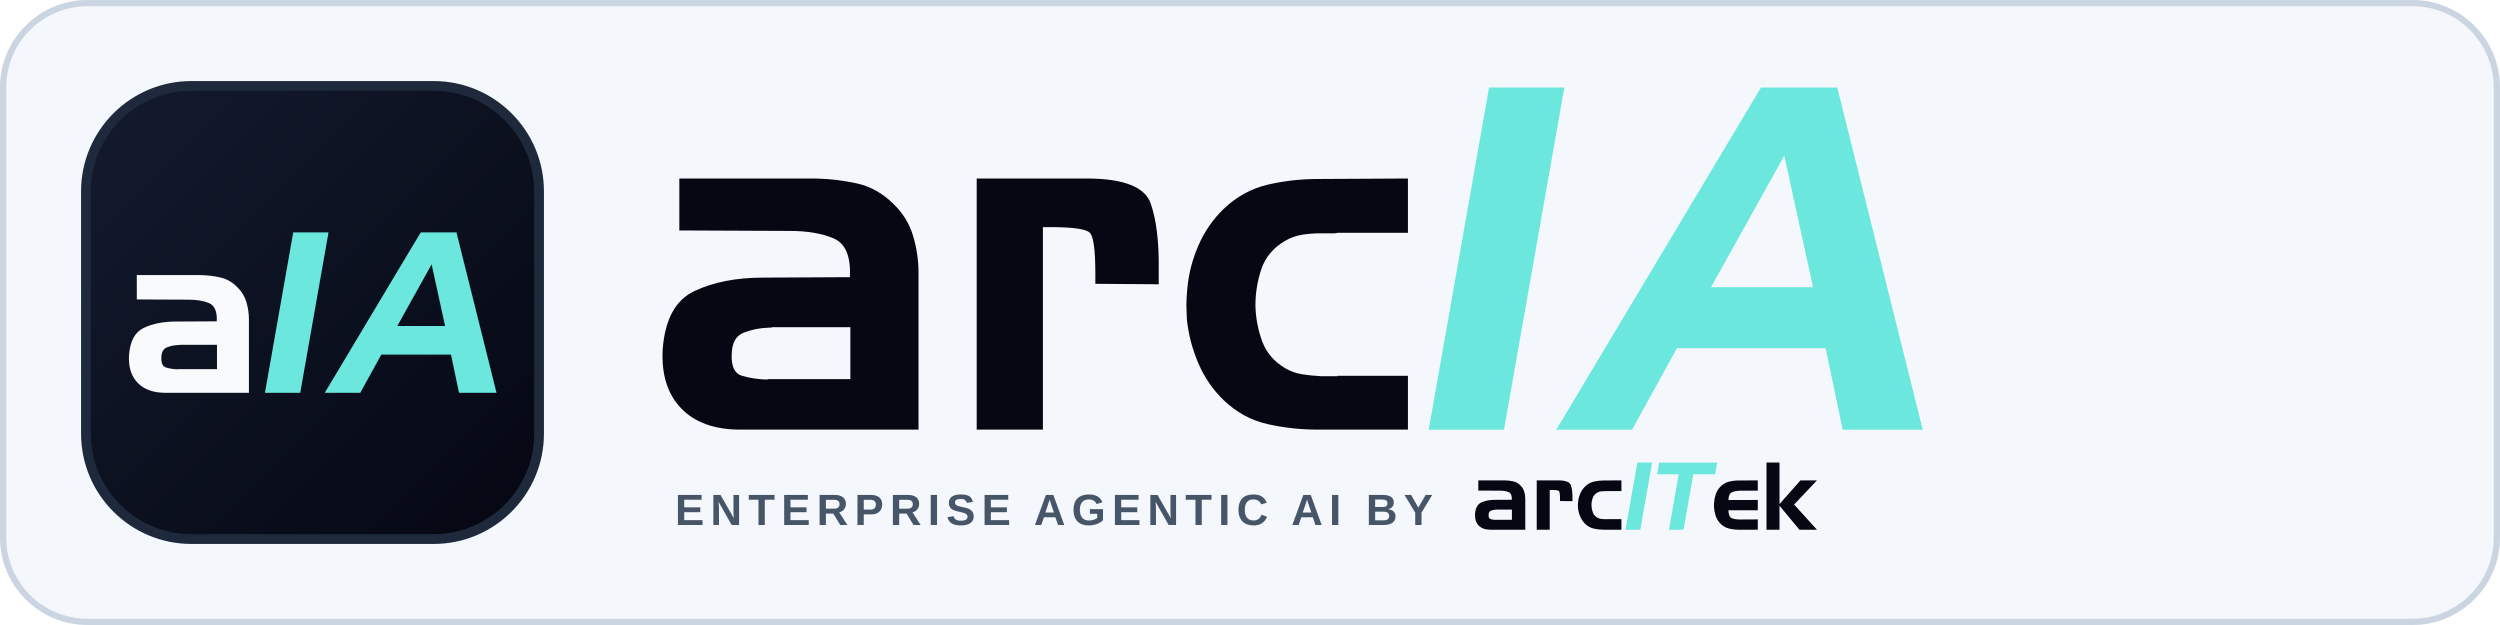
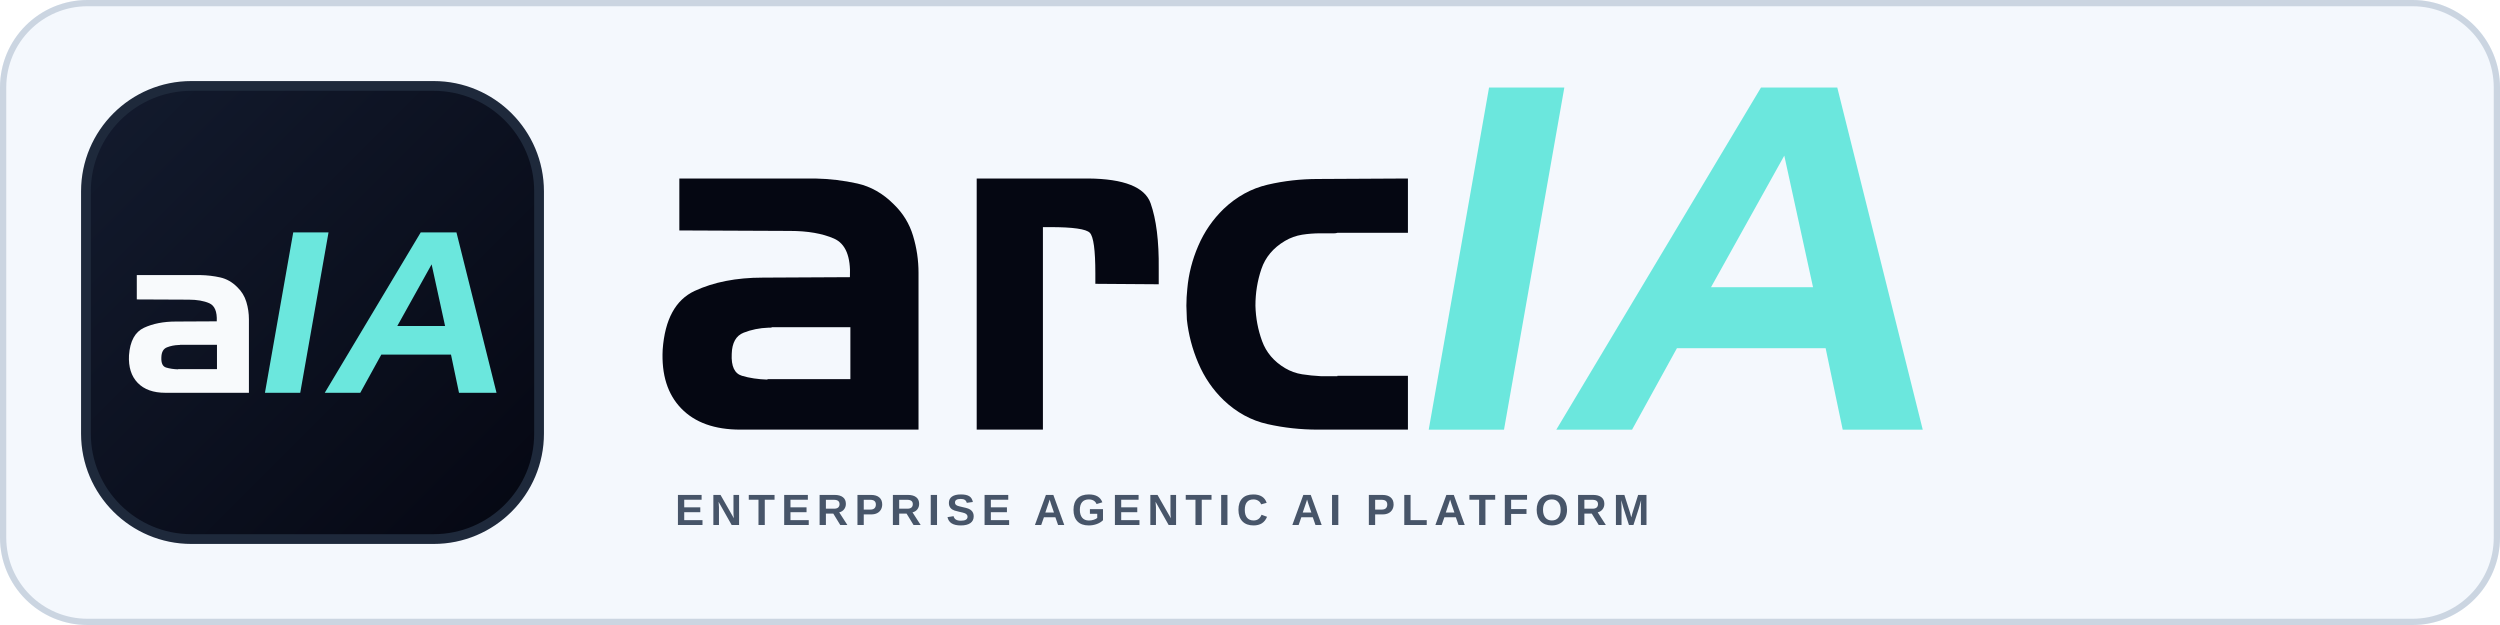
<svg xmlns="http://www.w3.org/2000/svg" viewBox="0 0 800 200" width="800" height="200" fill="none">
  <defs>
    <linearGradient id="lightSquircleBg" x1="24" y1="24" x2="488" y2="488" gradientUnits="userSpaceOnUse">
      <stop offset="0%" stop-color="#131B2E" />
      <stop offset="100%" stop-color="#050712" />
    </linearGradient>
  </defs>
  <rect width="800" height="200" rx="28" ry="28" fill="#F4F8FD" />
  <rect x="1" y="1" width="798" height="198" rx="27" ry="27" stroke="#CBD5E1" stroke-width="2" />
  <g id="arcia-symbol-left" transform="translate(20, 20) scale(0.3125)">
    <rect x="24" y="24" width="464" height="464" rx="108" ry="108" fill="url(#lightSquircleBg)" stroke="#1E293B" stroke-width="10" />
    <g transform="translate(68, 174) scale(1.68)">
      <path d="M43.61 26C47.78 26.09 51.8 26.57 55.66 27.43 59.52 28.29 62.99 30.27 66.07 33.36 68.7 35.9 70.54 38.89 71.58 42.35 72.63 45.8 73.15 49.34 73.15 52.96L73.15 97.75 22.24 97.75C14.89 97.75 9.25 95.73 5.35 91.69 1.45 87.66-0.32 82.06 0.05 74.88 0.68 66.26 3.72 60.68 9.17 58.13 14.62 55.59 21.11 54.32 28.64 54.32L53.55 54.19C53.82 48.29 52.3 44.61 48.99 43.16 45.68 41.71 41.48 40.98 36.4 40.98L4.81 40.84 4.81 26 43.61 26ZM29.99 83.32 53.68 83.32 53.68 68.48 31.35 68.48C31.17 68.57 30.99 68.62 30.81 68.62L30.27 68.62C27.73 68.71 25.37 69.19 23.19 70.05 21.01 70.91 19.87 72.93 19.78 76.1 19.6 79.64 20.57 81.73 22.71 82.37 24.84 83.01 27.27 83.37 29.99 83.46L29.99 83.32Z" fill="#F8FAFC" />
      <path d="M82.92 97.76 L100.16 0 L121.67 0 L104.43 97.76 Z" fill="#6BE7DD" />
      <path fill-rule="evenodd" clip-rule="evenodd" d="M177.86 0 L199.65 0 L224.07 97.76 L201.20 97.76 L196.32 74.48 L153.84 74.48 L141.02 97.76 L119.37 97.76 L177.86 0 Z M184.51 19.47 L163.58 57.05 L192.72 57.05 L184.51 19.47 Z" fill="#6BE7DD" />
    </g>
  </g>
  <g id="arcia-handel-gothic-wordmark-light" transform="translate(212, 28) scale(1.12)">
    <path d="M43.61 26C47.78 26.09 51.8 26.57 55.66 27.43 59.52 28.29 62.99 30.27 66.07 33.36 68.7 35.9 70.54 38.89 71.58 42.35 72.63 45.8 73.15 49.34 73.15 52.96L73.15 97.75 22.24 97.75C14.89 97.75 9.25 95.73 5.35 91.69 1.45 87.66-0.32 82.06 0.05 74.88 0.68 66.26 3.72 60.68 9.17 58.13 14.62 55.59 21.11 54.32 28.64 54.32L53.55 54.19C53.82 48.29 52.3 44.61 48.99 43.16 45.68 41.71 41.48 40.98 36.4 40.98L4.81 40.84 4.81 26 43.61 26ZM29.99 83.32 53.68 83.32 53.68 68.48 31.35 68.48C31.17 68.57 30.99 68.62 30.81 68.62L30.27 68.62C27.73 68.71 25.37 69.19 23.19 70.05 21.01 70.91 19.87 72.93 19.78 76.1 19.6 79.64 20.57 81.73 22.71 82.37 24.84 83.01 27.27 83.37 29.99 83.46L29.99 83.32Z" fill="#050712" />
    <path d="M121.62 26C131.88 26.09 137.82 28.45 139.46 33.08 141.09 37.71 141.86 43.93 141.78 51.73L141.78 56.22 123.67 56.09 123.67 53.09C123.67 46.46 123.15 42.61 122.1 41.52 121.06 40.43 117.27 39.89 110.73 39.89L108.69 39.89 108.69 97.75 89.77 97.75 89.77 26 121.62 26Z" fill="#050712" />
    <path d="M192.83 82.37 212.98 82.37 212.98 97.75 187.25 97.75C182.35 97.75 177.56 97.23 172.89 96.18 168.21 95.14 164.02 92.85 160.3 89.31 157.21 86.32 154.81 82.8 153.09 78.76 151.36 74.72 150.28 70.57 149.82 66.3 149.82 65.67 149.8 65 149.75 64.33 149.7 63.65 149.68 62.99 149.68 62.35 149.68 61.54 149.7 60.72 149.75 59.9 149.79 59.08 149.86 58.27 149.95 57.45 150.32 53.27 151.36 49.19 153.09 45.2 154.81 41.21 157.22 37.71 160.3 34.71 164.02 31.17 168.22 28.86 172.89 27.77 177.57 26.68 182.36 26.14 187.25 26.14L212.98 26 212.98 41.52 192.83 41.52C192.56 41.61 192.26 41.66 191.94 41.66L188.06 41.66C186.24 41.66 184.47 41.79 182.75 42.06 181.03 42.34 179.39 42.92 177.85 43.83 174.49 45.82 172.24 48.51 171.11 51.86 169.97 55.22 169.41 58.71 169.41 62.34 169.5 65.88 170.14 69.26 171.32 72.48 172.5 75.7 174.68 78.27 177.86 80.17 179.4 81.08 181.03 81.67 182.76 81.94 184.48 82.21 186.26 82.39 188.07 82.48L192.83 82.48 192.83 82.35Z" fill="#050712" />
    <path d="M218.92 97.76 236.16 0 257.67 0 240.43 97.76 218.92 97.76Z" fill="#6BE7DD" />
    <path fill-rule="evenodd" clip-rule="evenodd" d="M313.86 0 L335.65 0 L360.07 97.76 L337.20 97.76 L332.32 74.48 L289.84 74.48 L277.02 97.76 L255.37 97.76 L313.86 0 Z M320.51 19.47 L299.58 57.05 L328.72 57.05 L320.51 19.47 Z" fill="#6BE7DD" />
  </g>
-   <text x="216" y="168" font-family="Arial, Helvetica, sans-serif" font-size="14" font-weight="bold" letter-spacing="2" fill="#475569">ENTERPRISE AGENTIC AI BY</text>
-   <g id="arcitek-official-signature-light" transform="translate(472, 148) scale(0.22)">
-     <path d="M43.61 26C47.78 26.09 51.8 26.57 55.66 27.43 59.52 28.29 62.99 30.27 66.07 33.36 68.7 35.9 70.54 38.89 71.58 42.35 72.63 45.8 73.15 49.34 73.15 52.96L73.15 97.75 22.24 97.75C14.89 97.75 9.25 95.73 5.35 91.69 1.45 87.66-0.32 82.06 0.05 74.88 0.68 66.26 3.72 60.68 9.17 58.13 14.62 55.59 21.11 54.32 28.64 54.32L53.55 54.19C53.82 48.29 52.3 44.61 48.99 43.16 45.68 41.71 41.48 40.98 36.4 40.98L4.81 40.84 4.81 26 43.61 26ZM29.99 83.32 53.68 83.32 53.68 68.48 31.35 68.48C31.17 68.57 30.99 68.62 30.81 68.62L30.27 68.62C27.73 68.71 25.37 69.19 23.19 70.05 21.01 70.91 19.87 72.93 19.78 76.1 19.6 79.64 20.57 81.73 22.71 82.37 24.84 83.01 27.27 83.37 29.99 83.46L29.99 83.32Z" fill="#050712" />
-     <path d="M121.62 26C131.88 26.09 137.82 28.45 139.46 33.08 141.09 37.71 141.86 43.93 141.78 51.73L141.78 56.22 123.67 56.09 123.67 53.09C123.67 46.46 123.15 42.61 122.1 41.52 121.06 40.43 117.27 39.89 110.73 39.89L108.69 39.89 108.69 97.75 89.77 97.75 89.77 26 121.62 26Z" fill="#050712" />
-     <path d="M192.83 82.37 212.98 82.37 212.98 97.75 187.25 97.75C182.35 97.75 177.56 97.23 172.89 96.18 168.21 95.14 164.02 92.85 160.3 89.31 157.21 86.32 154.81 82.8 153.09 78.76 151.36 74.72 150.28 70.57 149.82 66.3 149.82 65.67 149.8 65 149.75 64.33 149.7 63.65 149.68 62.99 149.68 62.35 149.68 61.54 149.7 60.72 149.75 59.9 149.79 59.08 149.86 58.27 149.95 57.45 150.32 53.27 151.36 49.19 153.09 45.2 154.81 41.21 157.22 37.71 160.3 34.71 164.02 31.17 168.22 28.86 172.89 27.77 177.57 26.68 182.36 26.14 187.25 26.14L212.98 26 212.98 41.52 192.83 41.52C192.56 41.61 192.26 41.66 191.94 41.66L188.06 41.66C186.24 41.66 184.47 41.79 182.75 42.06 181.03 42.34 179.39 42.92 177.85 43.83 174.49 45.82 172.24 48.51 171.11 51.86 169.97 55.22 169.41 58.71 169.41 62.34 169.5 65.88 170.14 69.26 171.32 72.48 172.5 75.7 174.68 78.27 177.86 80.17 179.4 81.08 181.03 81.67 182.76 81.94 184.48 82.21 186.26 82.39 188.07 82.48L192.83 82.48 192.83 82.35Z" fill="#050712" />
-     <path d="M218.92 97.76 236.16 0 257.67 0 240.43 97.76 218.92 97.76Z" fill="#6BE7DD" />
-     <path d="M264.85 17.16 267.85 0.14 352.26 0.14 349.26 17.16 317.54 17.16 303.33 97.76 282.09 97.76 296.3 17.16 264.85 17.16Z" fill="#6BE7DD" />
-     <path d="M368.92 95.92C364.16 94.7 359.96 92.13 356.33 88.23 353.43 85.05 351.32 81.42 350 77.34 348.69 73.25 347.89 69.08 347.62 64.81L347.62 60.25C347.62 59.66 347.66 59.05 347.76 58.42 348.03 54.33 348.82 50.32 350.14 46.37 351.45 42.42 353.52 38.9 356.33 35.82 359.96 31.83 364.16 29.22 368.92 27.99 373.69 26.77 378.61 26.15 383.69 26.15L411.33 26.01 411.33 40.99 386.28 40.99C381.01 41.08 376.8 41.88 373.62 43.37 370.45 44.87 368.77 48.61 368.58 54.6L411.33 54.47 411.33 69.44 368.58 69.44C368.76 75.71 370.35 79.52 373.34 80.88 376.34 82.24 380.6 82.92 386.14 82.92L411.33 82.79 411.33 97.76 383.69 97.76C378.6 97.76 373.69 97.15 368.92 95.92Z" fill="#050712" />
-     <path d="M442.91 0 442.91 60.45 473.41 26 497.37 26 464.15 61.13 497.37 97.75 471.91 97.75 442.91 62.9 442.91 97.75 423.99 97.75 423.99 0 442.91 0Z" fill="#050712" />
-   </g>
+   <text x="216" y="168" font-family="Arial, Helvetica, sans-serif" font-size="14" font-weight="bold" letter-spacing="2" fill="#475569">ENTERPRISE AGENTIC AI PLATFORM</text>
</svg>
